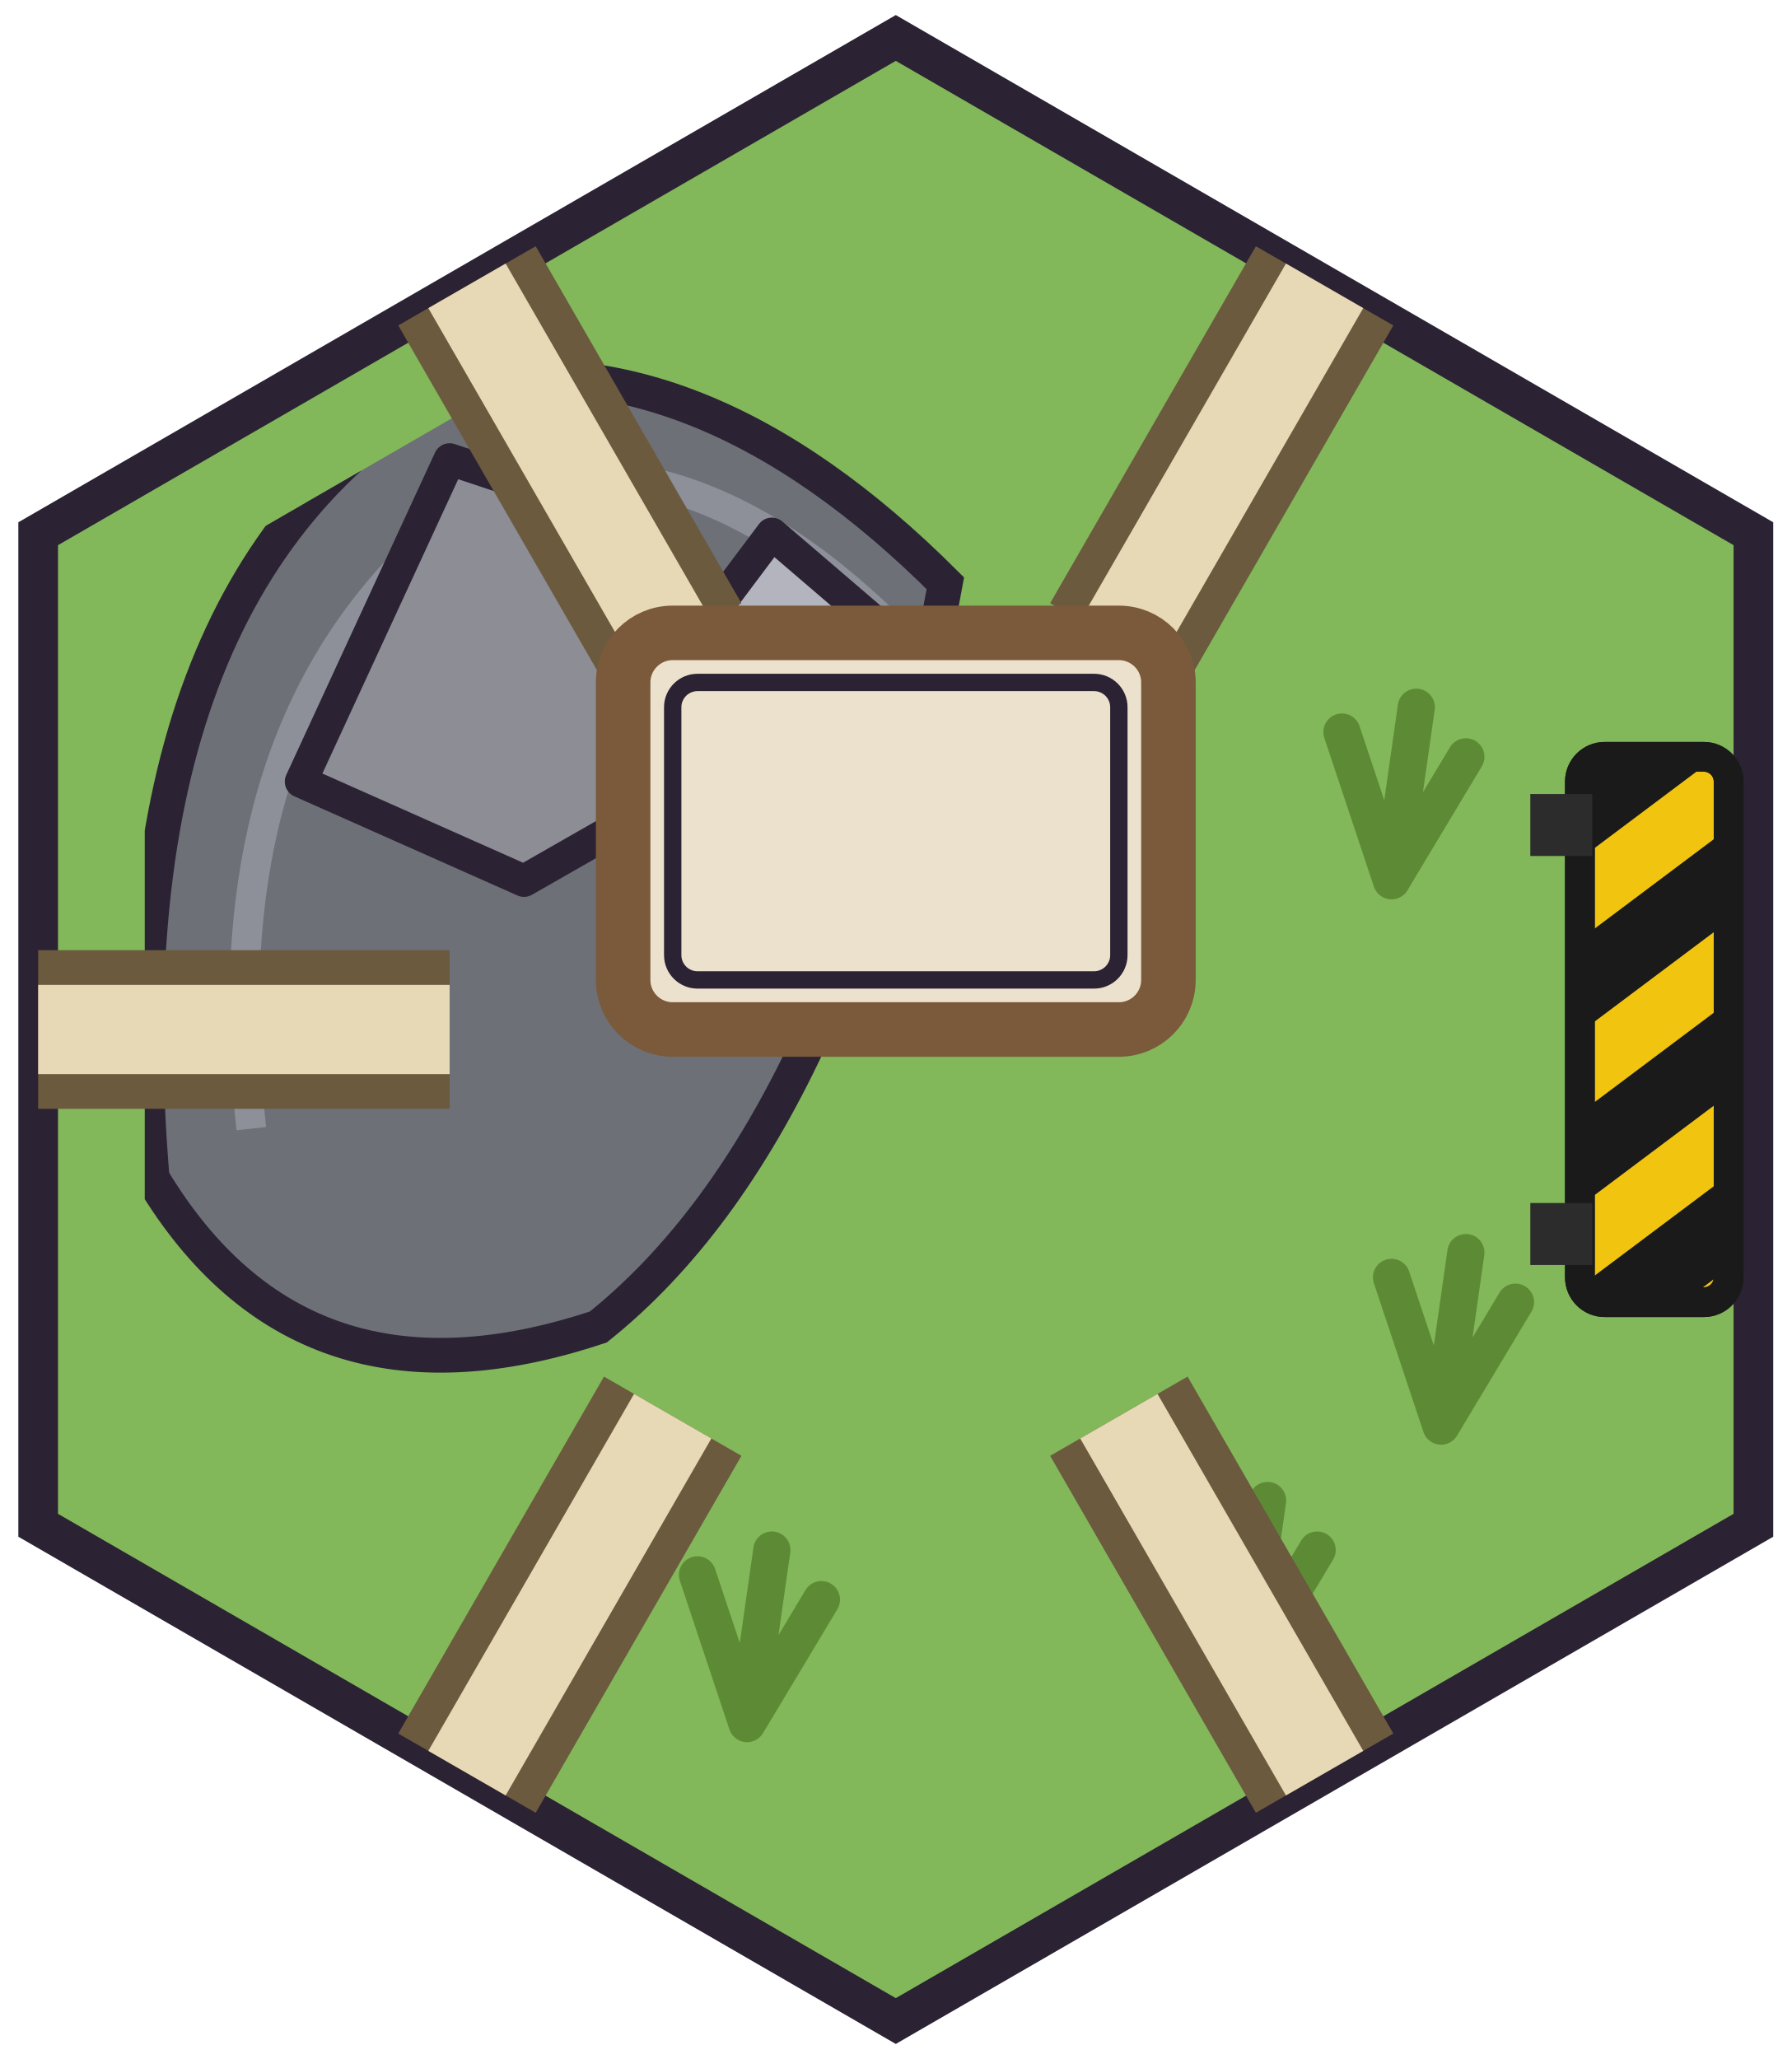
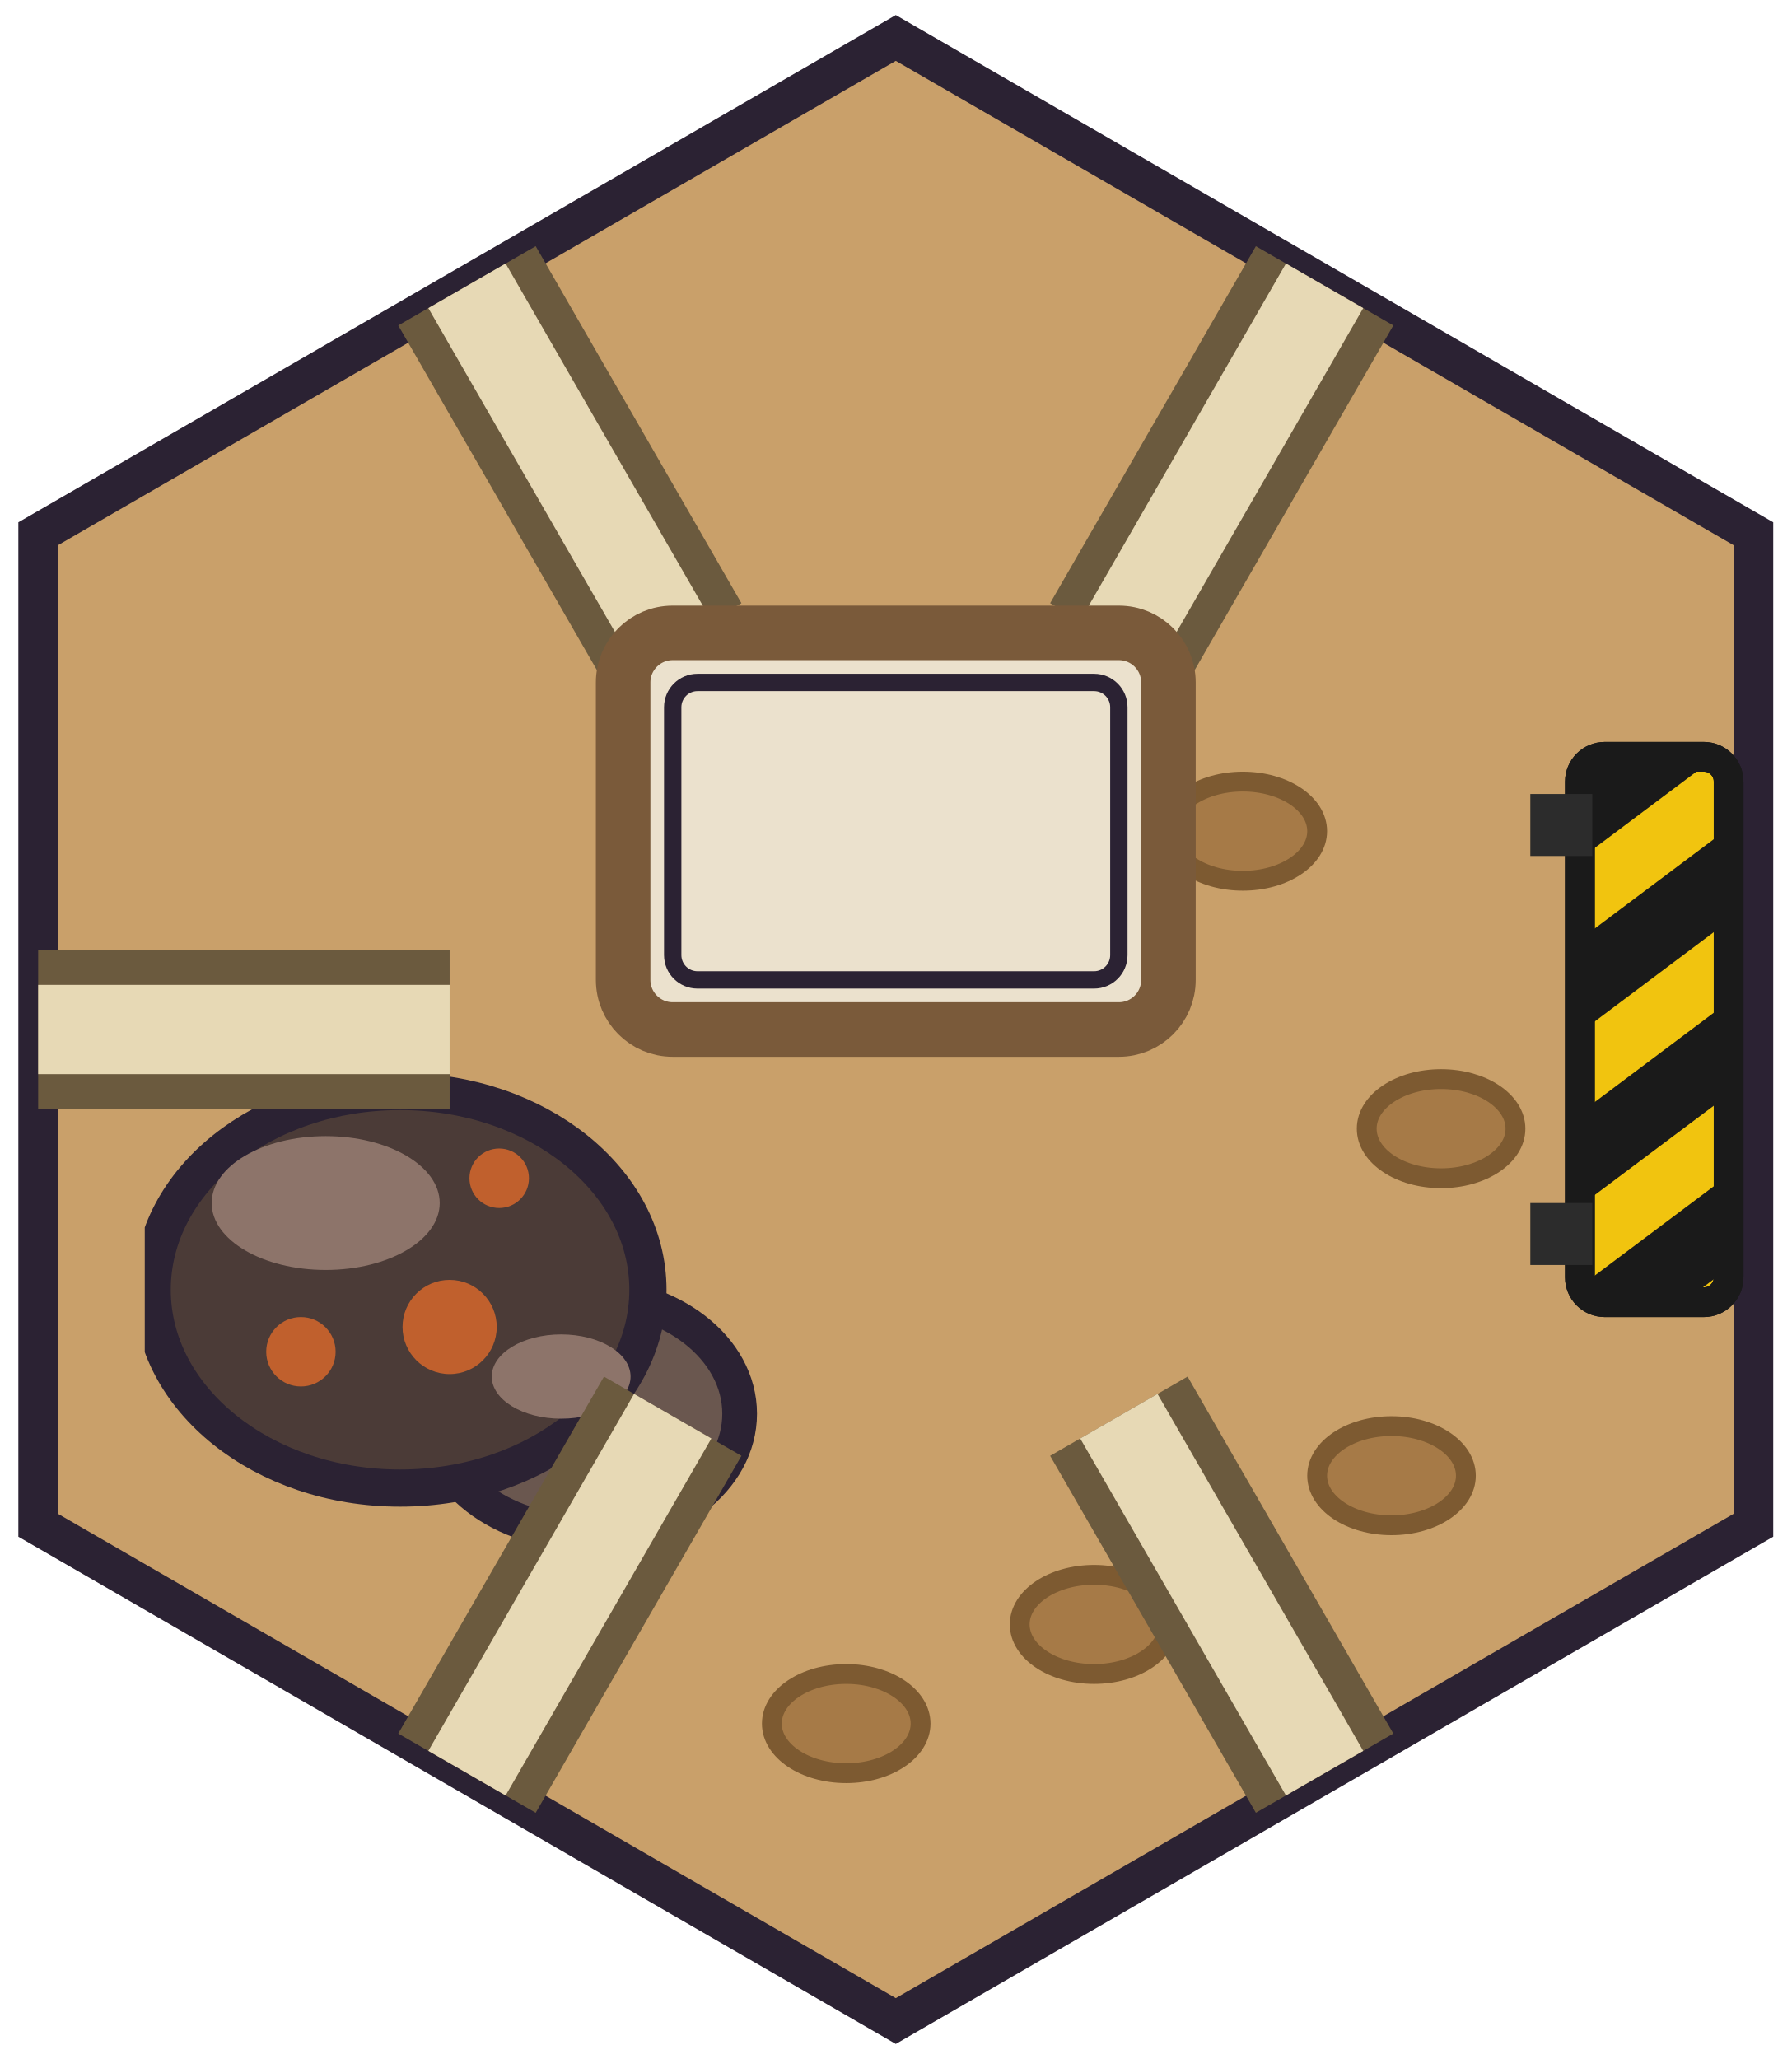
<svg xmlns="http://www.w3.org/2000/svg" viewBox="-36.14 -41.50 72.28 83.00" width="181" height="208" font-family="DejaVu Sans, Arial, sans-serif">
-   <polygon points="34.6,20.0 0.0,40.0 -34.6,20.0 -34.6,-20.0 -0.0,-40.0 34.6,-20.0" fill="#82b75a" stroke="#2b2233" stroke-width="1.6" />
+   <polygon points="34.6,20.0 0.0,40.0 -34.6,20.0 -34.6,-20.0 -0.0,-40.0 34.6,-20.0" fill="#c9a06a" stroke="#2b2233" stroke-width="1.6" />
  <clipPath id="c_iron">
    <polygon points="30.3,17.5 0.0,35.0 -30.3,17.5 -30.3,-17.5 -0.0,-35.0 30.3,-17.5" />
  </clipPath>
  <g clip-path="url(#c_iron)">
-     <path d="M-30 6 Q-32 -18 -18 -26 Q-8 -28 2 -18 Q-2 4 -12 12 Q-24 16 -30 6 Z" fill="#6d7077" stroke="#2b2233" stroke-width="1.4" />
-     <path d="M-26 4 Q-28 -14 -16 -22 Q-8 -24 0 -16" fill="none" stroke="#8d9099" stroke-width="1.2" />
-     <g stroke="#2b2233" stroke-width="1.3" stroke-linejoin="round">
-       <polygon points="-24,-10 -18,-23 -9,-20 -8,-10 -15,-6" fill="#8d8d96" />
-       <polygon points="-11,-12 -5,-20 2,-14 -1,-6" fill="#b4b4be" />
+     <ellipse cx="8" cy="24" rx="3" ry="2" fill="#a67a47" stroke="#7d5a31" stroke-width="0.8" />
+     <ellipse cx="20" cy="18" rx="3" ry="2" fill="#a67a47" stroke="#7d5a31" stroke-width="0.8" />
+     <ellipse cx="22" cy="4" rx="3" ry="2" fill="#a67a47" stroke="#7d5a31" stroke-width="0.8" />
+     <ellipse cx="-2" cy="28" rx="3" ry="2" fill="#a67a47" stroke="#7d5a31" stroke-width="0.8" />
+     <ellipse cx="14" cy="-8" rx="3" ry="2" fill="#a67a47" stroke="#7d5a31" stroke-width="0.8" />
+     <g transform="translate(4,-3)">
+       <ellipse cx="-16.5" cy="18.5" rx="6.2" ry="4.8" fill="#6a574f" stroke="#2b2233" stroke-width="1.4" />
+       <ellipse cx="-24" cy="13.5" rx="10" ry="8" fill="#4b3b37" stroke="#2b2233" stroke-width="1.5" />
+       <ellipse cx="-27" cy="10" rx="4.6" ry="2.7" fill="#8d746a" />
+       <ellipse cx="-17.5" cy="17" rx="2.8" ry="1.7" fill="#8d746a" />
+       <circle cx="-22" cy="15" r="1.9" fill="#c0602d" />
+       <circle cx="-28" cy="16" r="1.4" fill="#c0602d" />
+       <circle cx="-15" cy="19.5" r="1.4" fill="#c0602d" />
+       <circle cx="-20" cy="9" r="1.2" fill="#c0602d" />
    </g>
-     <path d="M-6 28 l-2 -6 M-6 28 l1 -7 M-6 28 l3 -5" stroke="#5d8b35" stroke-width="1.5" fill="none" stroke-linecap="round" />
-     <path d="M14 26 l-2 -6 M14 26 l1 -7 M14 26 l3 -5" stroke="#5d8b35" stroke-width="1.5" fill="none" stroke-linecap="round" />
-     <path d="M22 16 l-2 -6 M22 16 l1 -7 M22 16 l3 -5" stroke="#5d8b35" stroke-width="1.5" fill="none" stroke-linecap="round" />
-     <path d="M20 -6 l-2 -6 M20 -6 l1 -7 M20 -6 l3 -5" stroke="#5d8b35" stroke-width="1.5" fill="none" stroke-linecap="round" />
  </g>
  <g transform="translate(30.6,0.0) rotate(90.0)">
    <defs>
      <clipPath id="blk_0">
        <rect x="-11" y="-3" width="22" height="6" rx="1" />
      </clipPath>
    </defs>
    <rect x="-11" y="-3" width="22" height="6" rx="1" fill="#f1c40f" stroke="#1a1a1a" stroke-width="1.2" />
    <g clip-path="url(#blk_0)">
      <line x1="-14" y1="-4" x2="-8" y2="4" stroke="#1a1a1a" stroke-width="3" />
      <line x1="-7" y1="-4" x2="-1" y2="4" stroke="#1a1a1a" stroke-width="3" />
      <line x1="0" y1="-4" x2="6" y2="4" stroke="#1a1a1a" stroke-width="3" />
      <line x1="7" y1="-4" x2="13" y2="4" stroke="#1a1a1a" stroke-width="3" />
    </g>
    <rect x="-11" y="-3" width="22" height="6" rx="1" fill="none" stroke="#1a1a1a" stroke-width="1.2" />
    <rect x="-9.5" y="2.5" width="2.5" height="2.5" fill="#2c2c2c" />
    <rect x="7" y="2.5" width="2.5" height="2.5" fill="#2c2c2c" />
  </g>
  <line x1="17.3" y1="-30.0" x2="9.0" y2="-15.6" stroke="#6b5a3e" stroke-width="6.4" />
  <line x1="17.3" y1="-30.0" x2="9.0" y2="-15.6" stroke="#e7d9b5" stroke-width="3.6" />
  <line x1="-17.3" y1="-30.0" x2="-9.0" y2="-15.6" stroke="#6b5a3e" stroke-width="6.4" />
  <line x1="-17.3" y1="-30.0" x2="-9.0" y2="-15.6" stroke="#e7d9b5" stroke-width="3.6" />
  <line x1="-34.6" y1="0.0" x2="-18.0" y2="0.0" stroke="#6b5a3e" stroke-width="6.4" />
  <line x1="-34.6" y1="0.0" x2="-18.0" y2="0.0" stroke="#e7d9b5" stroke-width="3.6" />
  <line x1="-17.3" y1="30.0" x2="-9.0" y2="15.6" stroke="#6b5a3e" stroke-width="6.4" />
  <line x1="-17.3" y1="30.0" x2="-9.0" y2="15.6" stroke="#e7d9b5" stroke-width="3.6" />
  <line x1="17.3" y1="30.0" x2="9.0" y2="15.6" stroke="#6b5a3e" stroke-width="6.4" />
  <line x1="17.3" y1="30.0" x2="9.0" y2="15.6" stroke="#e7d9b5" stroke-width="3.6" />
  <rect x="-11" y="-16" width="22" height="16" rx="2" fill="#ebe1cd" stroke="#7a5a3a" stroke-width="2.2" />
  <rect x="-9" y="-14" width="18" height="12" rx="1" fill="none" stroke="#2b2233" stroke-width="0.7" />
</svg>
